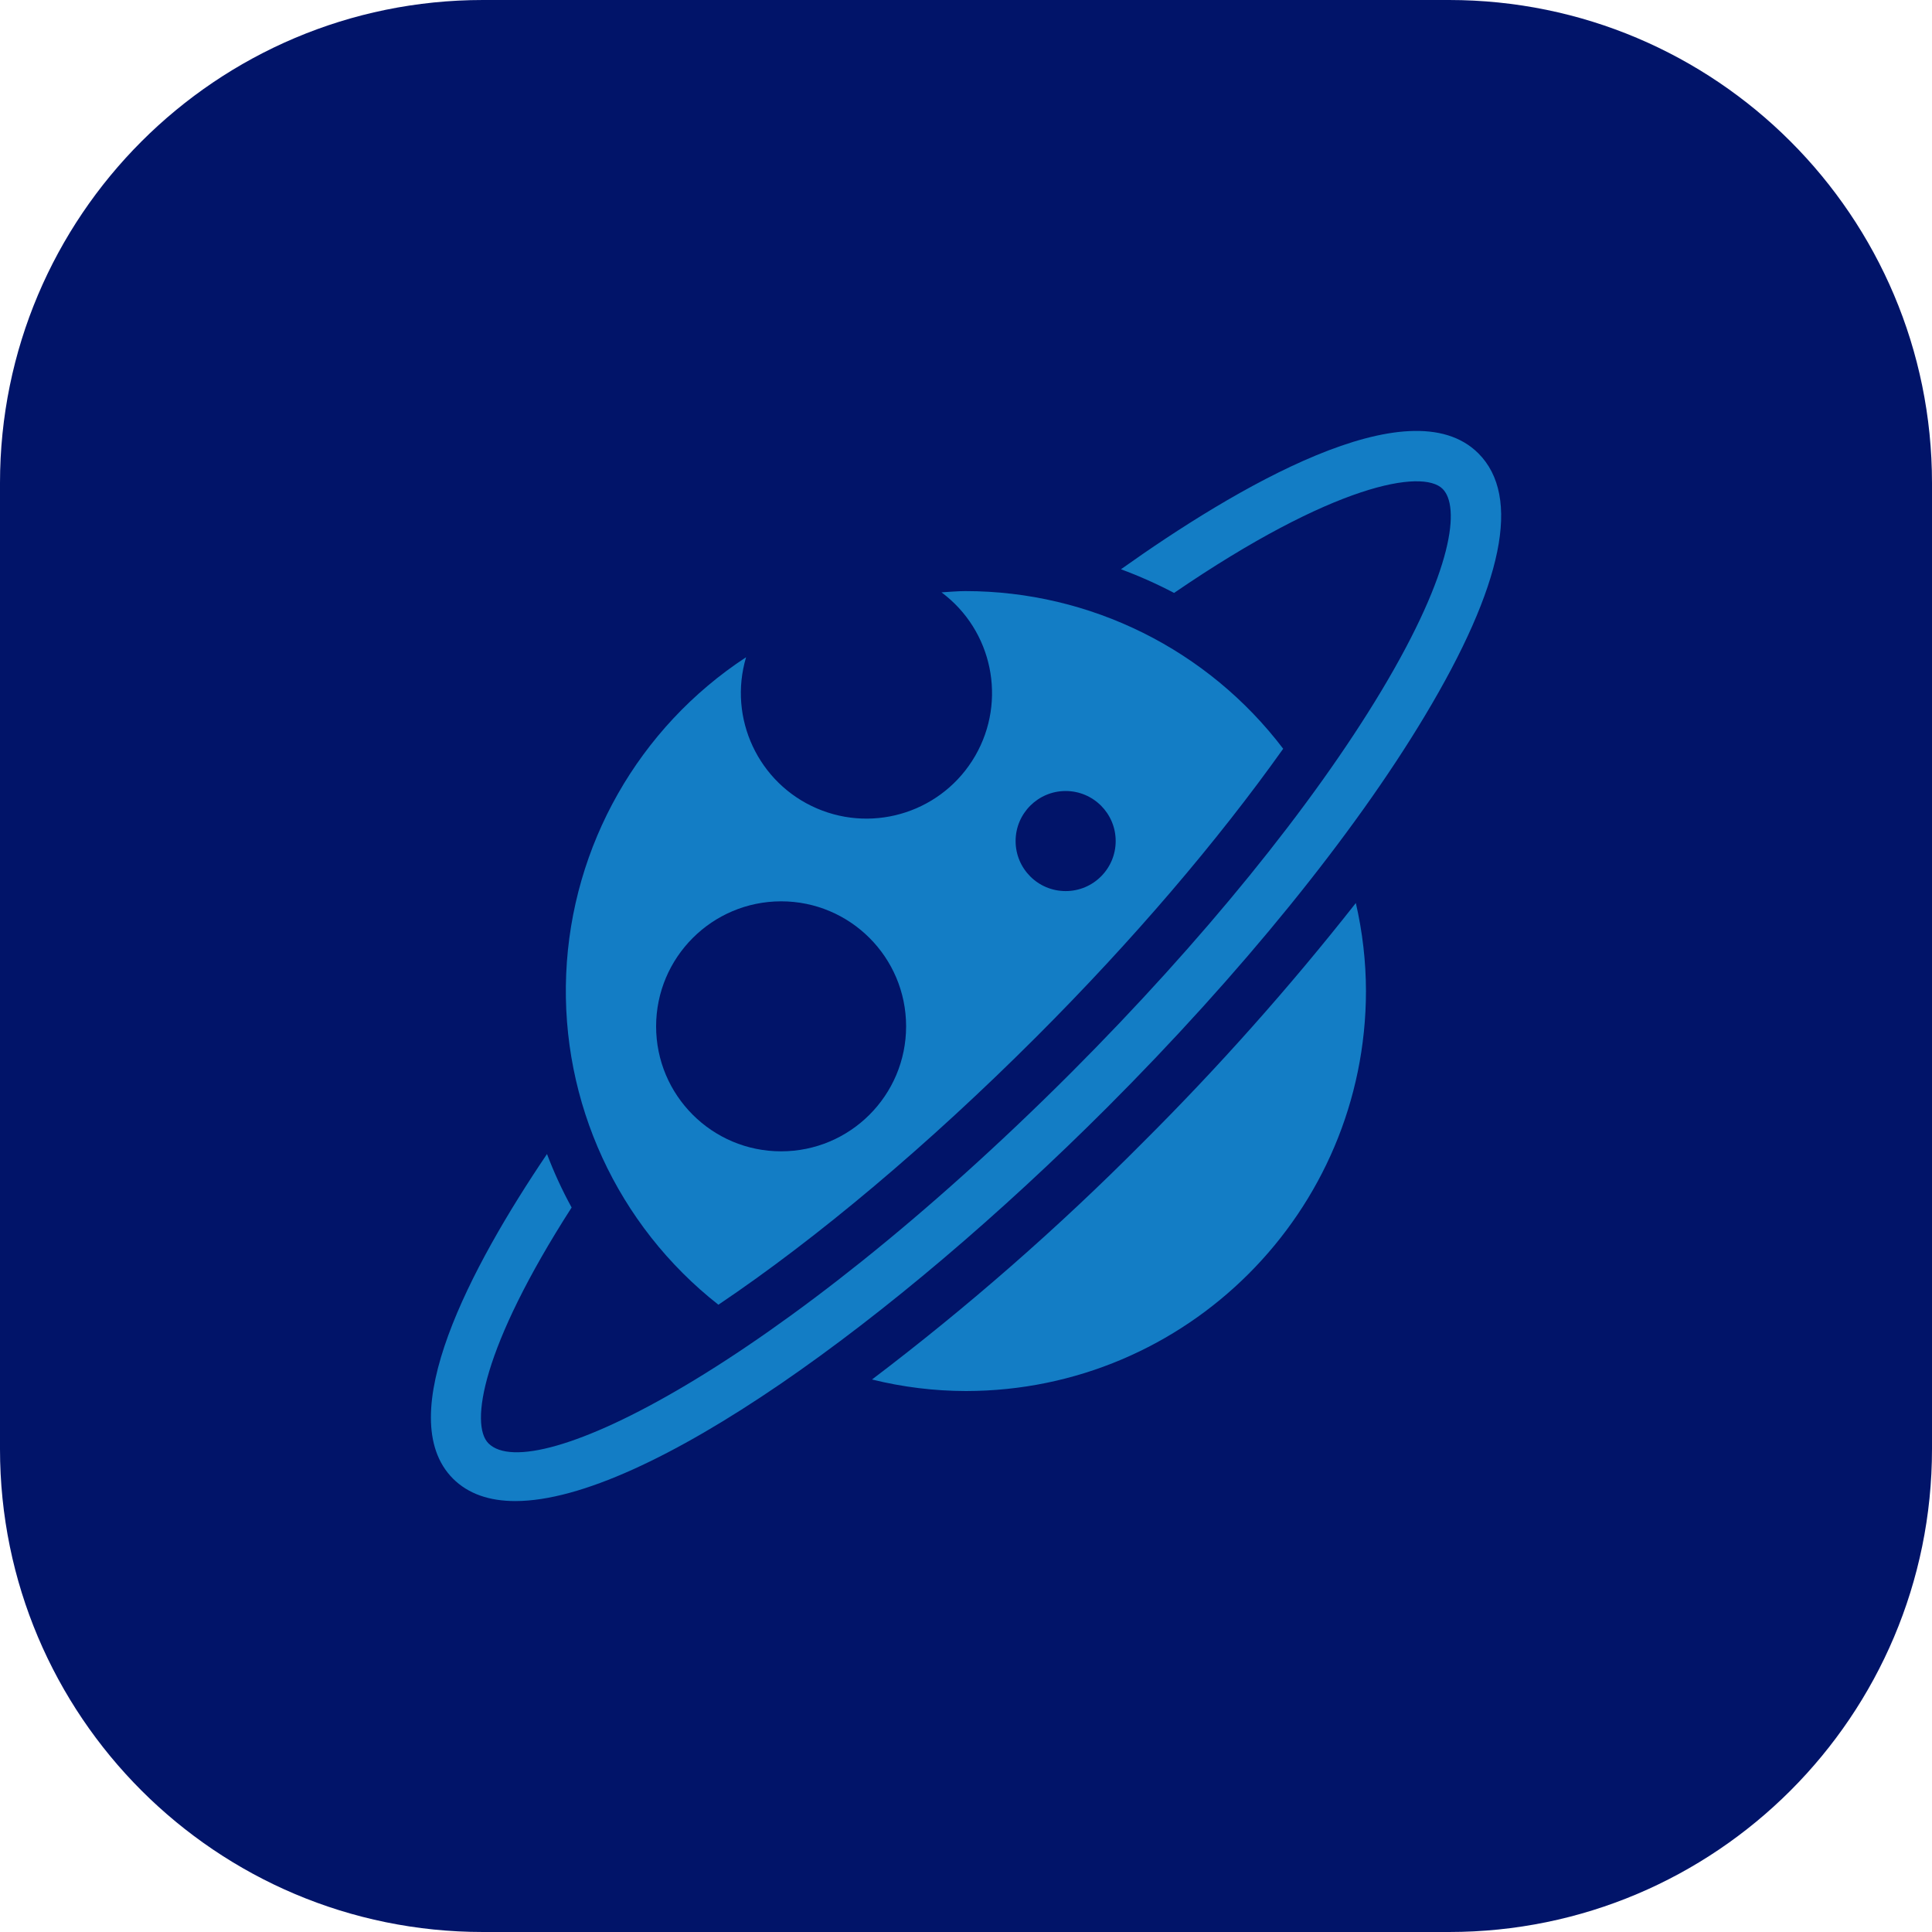
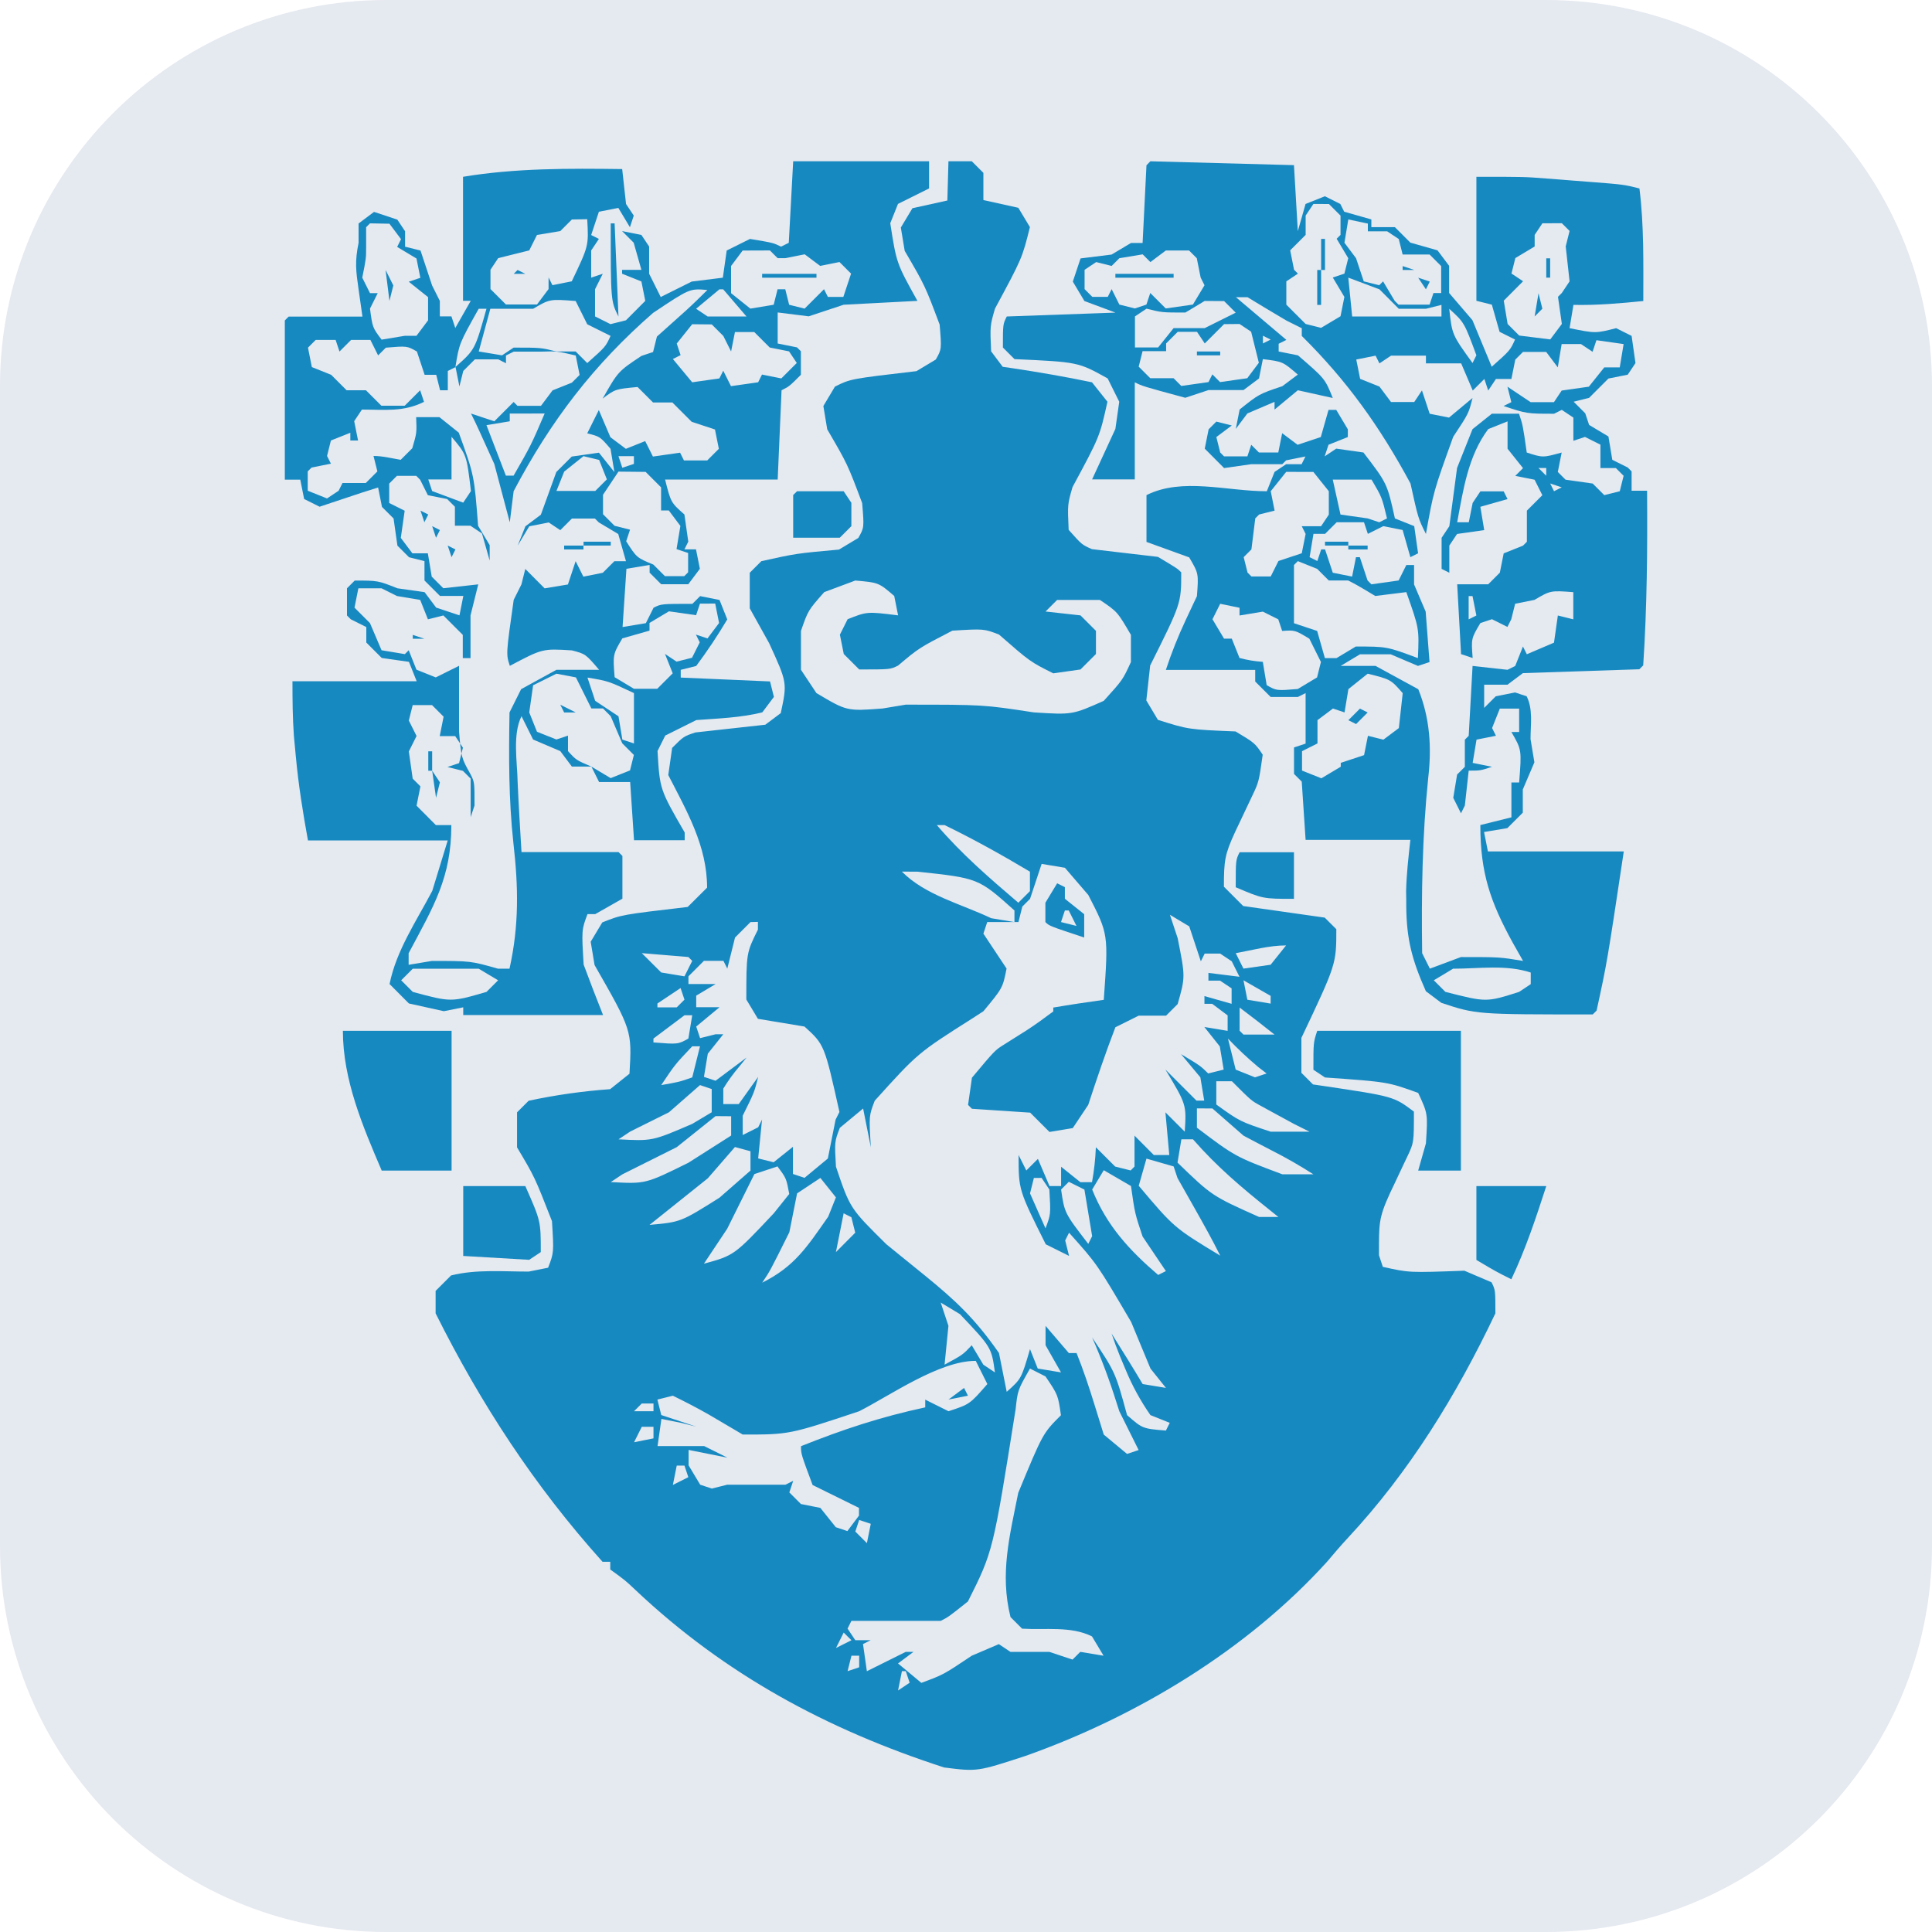
- <svg xmlns="http://www.w3.org/2000/svg" viewBox="0 0 400 400">
-   <rect fill="#011469" height="400" rx="100" width="400" />
-   <g fill="#137dc5">
-     <path d="m236.54 236.61a531.54 531.54 0 0 1 -56 49 81.66 81.66 0 0 0 19.46 2.39 82.9 82.9 0 0 0 82.81-82.81 81.7 81.7 0 0 0 -2.1-18.23 549.88 549.88 0 0 1 -44.17 49.65z" />
-     <path d="m148.72 270.14c20.54-13.82 43.48-33.12 65.85-55.48 20-20 37.5-40.51 51.1-59.64a82.64 82.64 0 0 0 -65.74-32.64c-1.7 0-3.34.16-5 .26a26 26 0 1 1 -40.46 13.43 82.61 82.61 0 0 0 -5.72 134.07zm71.92-106.37a10.36 10.36 0 1 1 -10.37 10.36 10.37 10.37 0 0 1 10.37-10.36zm-58.93 22.84a25.88 25.88 0 1 1 -25.87 25.88 25.91 25.91 0 0 1 25.87-25.88z" />
-     <path d="m306.08 93.86c-14.29-14.24-50.55 7.31-74 24a92.71 92.71 0 0 1 11 4.9c33-22.58 51.45-25.71 55.6-21.54 3.58 3.58 2.4 16.67-12.67 41.8-14.31 23.84-37.11 51.88-64.18 79-61.13 61.14-111.54 85.98-120.7 76.81-3.83-3.83-1.48-19.73 17.22-48.83a87.42 87.42 0 0 1 -5.1-11.07c-15.79 23.36-32.25 54.38-19.46 67.21 3.18 3.17 7.57 4.64 12.9 4.64 27 0 78.5-37.48 122.53-81.49 27.65-27.67 51-56.43 65.73-81 16.32-27.18 20.05-45.5 11.13-54.43z" />
-   </g>
+ <svg xmlns="http://www.w3.org/2000/svg" id="Layer_1" data-name="Layer 1" viewBox="0 0 1000 1000">
+   <defs>
+     <style>.cls-1{fill:#e5e9f0;}.cls-2{fill:#1789c1;}</style>
+   </defs>
+   <rect class="cls-1" width="1000" height="1000" rx="199.9" />
+   <path class="cls-2" d="M541.16,724.43l2,8Z" transform="translate(0)" />
+   <path class="cls-2" d="M499,718.4l2,4-10.05,2Z" transform="translate(0)" />
+   <path class="cls-2" d="M764.18,613.92h36.17c-5.35,16.5-10.66,32.55-18.08,48.22-8-4-8-4-18.09-10Z" transform="translate(0)" />
+   <path class="cls-2" d="M239.77,613.92h32.14c8,18.09,8,18.09,8,34.16l-6,4-34.15-2Z" transform="translate(0)" />
+   <path class="cls-2" d="M681.8,533.55h74.35v72.34h-22.1l4-14.07c1-15.39,1-15.39-4-26.12-15.71-5.7-15.71-5.7-48.23-8l-6-4C679.8,539.58,679.8,539.58,681.8,533.55Z" transform="translate(0)" />
+   <path class="cls-2" d="M177.48,533.55h56.26v72.34H197.57C187.74,582.94,177.48,558.87,177.48,533.55Z" transform="translate(0)" />
+   <path class="cls-2" d="M547.18,457.2l4,2v6l10,8v12.06c-18.08-6-18.08-6-20.09-8v-10Zm4,14.06-2,6,8,2-4-8Z" transform="translate(0)" />
+   <path class="cls-2" d="M641.62,441.13h28.13v24.11c-16.07,0-16.07,0-30.14-6C639.61,445.14,639.61,445.14,641.62,441.13Z" transform="translate(0)" />
+   <path class="cls-2" d="M774.23,400.94l2,8Z" transform="translate(0)" />
+   <path class="cls-2" d="M223.69,398.93l4,6-2,8Z" transform="translate(0)" />
+   <path class="cls-2" d="M776.24,392.9l2,8Z" transform="translate(0)" />
+   <path class="cls-2" d="M221.68,388.88h2v10.05h-2Z" transform="translate(0)" />
+   <path class="cls-2" d="M685.82,384.87v0Z" transform="translate(0)" />
+   <path class="cls-2" d="M778.25,382.86l2,8Z" transform="translate(0)" />
+   <path class="cls-2" d="M703.91,366.78l4,2-6,6-4-2Z" transform="translate(0)" />
+   <path class="cls-2" d="M290,364.77l8,4h-6Z" transform="translate(0)" />
+   <path class="cls-2" d="M213.65,328.61l6,2h-6Z" transform="translate(0)" />
+   <path class="cls-2" d="M707.93,284.4l8,2Z" transform="translate(0)" />
+   <path class="cls-2" d="M697.88,282.39h10v2h-10Z" transform="translate(0)" />
+   <path class="cls-2" d="M292,282.39h10v2H292Z" transform="translate(0)" />
+   <path class="cls-2" d="M231.73,282.39l4,2-2,4Z" transform="translate(0)" />
+   <path class="cls-2" d="M685.82,280.38h12.06v2H685.82Z" transform="translate(0)" />
+   <path class="cls-2" d="M302.05,280.38h14.07v2H302.05Z" transform="translate(0)" />
+   <path class="cls-2" d="M223.69,272.35l4,2-2,4Z" transform="translate(0)" />
+   <path class="cls-2" d="M778.25,268.33v0Z" transform="translate(0)" />
+   <path class="cls-2" d="M217.66,264.31l4,2-2,4Z" transform="translate(0)" />
+   <path class="cls-2" d="M412.56,254.26h24.11l4,6v12.06l-6,6H410.55v-22.1Z" transform="translate(0)" />
+   <path class="cls-2" d="M619.52,181.93h12.05v2H619.52Z" transform="translate(0)" />
+   <path class="cls-2" d="M796.33,151.79l2,8-4,4Z" transform="translate(0)" />
+   <path class="cls-2" d="M798.34,143.75l2,8Z" transform="translate(0)" />
+   <path class="cls-2" d="M734.05,143.75l6,2-2,4Z" transform="translate(0)" />
+   <path class="cls-2" d="M577.32,141.74h30.14v2H577.32Z" transform="translate(0)" />
+   <path class="cls-2" d="M394.48,141.74h28.13v2H394.48Z" transform="translate(0)" />
+   <path class="cls-2" d="M681.8,139.74h2v18.08h-2Z" transform="translate(0)" />
+   <path class="cls-2" d="M267.9,139.74l4,2h-6Z" transform="translate(0)" />
+   <path class="cls-2" d="M199.58,139.74l4,8-2,8Z" transform="translate(0)" />
+   <path class="cls-2" d="M726,137.73l6,2h-6Z" transform="translate(0)" />
+   <path class="cls-2" d="M800.35,133.71h2v10h-2Z" transform="translate(0)" />
+   <path class="cls-2" d="M197.57,131.7l2,8Z" transform="translate(0)" />
+   <path class="cls-2" d="M683.81,123.66h2v16.08h-2Z" transform="translate(0)" />
+   <path class="cls-2" d="M316.12,115.62h2l2,48.23C316.12,155.81,316.12,155.81,316.12,115.62Z" transform="translate(0)" />
+   <path class="cls-2" d="M595.41,83.48l74.34,2c1,16.91,1,16.91,2,34.16l4-14.06,10-4,8,4,2,4,14.06,4v4H722l8,8,14.06,4,6,8v14.06l12.06,14.07c3.31,7.95,6.63,15.91,10,24.11,9.52-8.46,9.52-8.46,12.06-14.07l-8-4c-1.33-4.64-2.65-9.28-4-14.06l-8-2V91.51c24.87,0,24.87,0,36.13.88l7.2.55,7.28.58,7.54.58c18.08,1.4,18.08,1.4,26.24,3.44,2.41,19.28,2,38.83,2,58.27-12.51,1.25-23.77,2.24-36.16,2-.67,4-1.33,8-2,12.05,13.43,2.72,13.43,2.72,24.11,0l8,4,2,14.07-4,6-10,2-10,10-8,2,6,6c.67,2,1.33,4,2,6l10,6c.66,4,1.33,8,2,12.06l8,4,2,2v10h8c.21,30.23,0,60.25-2,90.42l-2,2-60.27,2-8,6H768.2v12l6-6,10-2,6,2c3.37,6.75,2,14.65,2,22.11.67,4,1.33,7.95,2,12.05-2,4.64-4,9.28-6,14.07v12l-8,8-12.06,2c1,5,1,5,2,10.05h70.33c-8.63,57.41-8.63,57.41-14.07,82.38l-2,2c-60.28,0-60.28,0-78.36-6l-8-6c-7.25-16.32-10-26.91-10.17-44.08,0-2.59,0-5.17-.07-7.84.21-8.84,1.23-17.65,2.21-26.44H675.78c-1-14.92-1-14.92-2-30.14l-4-4V386.88l6-2V358.75l-4,2H657.69l-8-8v-6H603.44a232.58,232.58,0,0,1,10.3-25.87l3.28-7,2.5-5.29c.9-11.75.9-11.75-4-20.09l-22.1-8V256.27c18.58-9.29,41.51-2,62.28-2,1.33-3.31,2.66-6.63,4-10l6-4h8l2-4-10,2-2,2H647.65l-14.07,2-10-10.05,2-10,4-4,8,2-8,6,2,8,2,2h12.06l2-6,4,4h10c.67-3.31,1.33-6.63,2-10l8,6,12-4c1.33-4.64,2.66-9.28,4-14.06h4l6,10.05v4l-10,4-2,6,6-4,14.07,2C718,250.24,718,250.24,722,268.33l10,4c1,7,1,7,2,14.06l-4,2-4-14.06-10-2-8,4c-.67-2-1.33-4-2-6H691.85l-6,6h-6c-.67,4-1.33,7.95-2,12.05l4,2,2-6h2c1.33,4,2.66,8,4,12.06l10,2c.66-3.32,1.32-6.63,2-10.05h2c1.32,4,2.65,8,4,12.06l2,2,14.07-2,4-8h4v10.05l6,14.06c1,12.93,1,12.93,2,26.12l-6,2-14.07-6H703.91l-10,6h18.08l22.11,12.06c6,14.87,7,30,5.14,45.93-3.12,30.32-3.55,60.24-3.14,90.7l4,8,16.08-6c20.09,0,20.09,0,32.15,2-1.79-3.14-3.57-6.29-5.4-9.54-11.54-21.08-16.71-35.94-16.71-60.78l16.08-4V405h4c1.34-16.89,1.34-16.89-4-26.12h4V366.78h-10l-4,10.05,2,4-10.05,2-2,12.05,10,2c-6,2-6,2-12.05,2-.67,6-1.33,11.94-2,18.08l-2,4-4-8c1-6,1-6,2-12.06l4-4V382.86l2-2c.66-11.94,1.32-23.87,2-36.17l18.08,2,4-2,4-10.05c.66,1.33,1.32,2.66,2,4l14.06-6c.66-4.64,1.33-9.28,2-14.06l8,2V306.5c-11.76-.89-11.76-.89-20.1,4l-10,2c-.67,2.65-1.33,5.31-2,8-.66,1.33-1.33,2.65-2,4l-8-4-6,2c-4.76,8-4.76,8-4,18.08l-6-2c-1-17.9-1-17.9-2-36.16h16.07l6-6c.66-3.32,1.33-6.63,2-10l10-4,2-2V264.31l8-8c-1.32-2.65-2.65-5.3-4-8l-10-2,4-4-8-10.05V218.1l-10,4c-10.42,13.9-12.94,31.37-16.07,48.22h6c.66-3.32,1.32-6.63,2-10l4-6h12.06c.66,1.33,1.33,2.66,2,4l-14.07,4c.67,4,1.33,8,2,12.06l-14.06,2c-1.33,2-2.65,4-4,6v14.07l-4-2V278.37l4-6c1.33-10,2.65-19.89,4-30.14,2.65-6.63,5.3-13.26,8-20.09l10-8h14.07c2,6,2,6,4,20.09,8.33,2.69,8.33,2.69,18.08,0-.66,3.32-1.33,6.63-2,10.05l4,4,14.06,2,6,6,8-2c.66-2.65,1.32-5.3,2-8l-4-4h-8V230.15l-8-4-6,2v-12l-6-4-4,2c-14.06,0-14.06,0-26.12-4l4-2c-.66-2.65-1.33-5.3-2-8l12,8h12.06l4-6,14.06-2c2.66-3.31,5.31-6.63,8-10h8c.66-4,1.32-8,2-12.06l-14.07-2c-.66,2-1.32,4-2,6l-6-4h-10c-.66,4-1.33,8-2,12.06l-6-8H788.3l-4,4c-.67,3.31-1.33,6.63-2,10h-8l-4,6c-.66-2-1.32-4-2-6l-6,6-6-14.06H738.06v-4H720l-6,4-2-4-10,2,2,10,10,4,6,8H732l4-6,4,12.06,10,2L762.18,206c-2,8-2,8-10,20.09C742,254.32,742,254.32,738.06,276.37c-4-8-4-8-8-26.13-15.75-29.24-32.81-53.16-56.26-76.35v-4l-8-4q-5.29-3.11-10.55-6.28l-5.43-3.28-4.11-2.5h-6l26.12,22.1-4,2v4l10,2C685.82,196,685.82,196,689.84,206l-18.08-4-12.06,10v-4l-14.06,6-6,8,2-10.05c10-8,10-8,22.1-12.06l8-6c-7.76-6.73-7.76-6.73-18.08-8l-2,10-8,6H625.55l-12.06,4c-22.1-6-22.1-6-26.12-8v50.24h-22.1l12.05-26.12,2-14.07-6-12.06c-15.24-8.49-15.24-8.49-48.22-10l-6-6c0-12.06,0-12.06,2-16.07l56.26-2-16.07-6c-3-5-3-5-6-10.05l4-12,16.07-2,10.05-6h6l2-40.19Zm84.39,22.1-4,6v10l-8,8c.66,3.31,1.33,6.63,2,10.05l2,2-6,4v12.06l10,10,8,2,10.05-6c.66-3.32,1.33-6.63,2-10l-6-10.05,6-2c.66-2.65,1.33-5.3,2-8l-6-10.05,2-2v-10l-6-6Zm18.08,8c-.66,4-1.33,8-2,12.06l6,8,4,12,8,2,2-2,6,10.05,2,2h16.07c.67-2,1.33-4,2-6h4V137.73l-6-6H726c-.66-2.65-1.33-5.31-2-8l-6-4h-10v-4Zm100.46,2-4,6v6l-10,6c-.67,2.65-1.33,5.3-2,8l6,4-10,10.05c.66,4,1.33,8,2,12.05l6,6,16.07,2,6-8c-.66-4.64-1.33-9.28-2-14.06l2-2,4-6c-.67-6-1.33-11.93-2-18.08.66-2.65,1.32-5.3,2-8l-4-4Zm-194.9,14.07-8,6-4-4-12.06,2-4,4-8-2-6,4v10l4,4h8l2-4,4,8,8,2,6-2,2-6,8,8,14.07-2,6-10-2-4-2-10-4-4Zm94.44,14.06c.66,6.63,1.32,13.26,2,20.1H746.1v-6l-8,2H724l-10-10.05Zm-74.34,12.06-10,6c-12.06,0-12.06,0-20.09-2l-6,4v16.07h12c2.66-3.31,5.31-6.63,8-10h16.08l16.07-8-6-6Zm126.58,4c1.45,13.44,1.45,13.44,12.06,28.13l2-4C757.9,166.89,757.9,166.89,750.12,159.83Zm-116.54,8-10,10-4-6h-10l-6,6v4H591.39l-2,8,6,6h12.05l4,4,14.07-2,2-4,4,4,14.07-2,6-8-4-16.08-6-4Zm20.1,6v4l4-2ZM764.18,188l2,4Zm32.15,54.25,4,4v-4Zm-130.6,2c-2.65,3.31-5.3,6.63-8,10l2,10.05-8,2-2,2-2,16.07-4,4,2,8,2,2h10l4-8,12.06-4c.66-3.31,1.32-6.63,2-10l-2-4h10c1.33-2,2.66-4,4-6V254.26l-8-10Zm24.11,4c1.33,6,2.65,11.93,4,18.08l14.07,2,6,2,4-2c-2.61-10.92-2.61-10.92-8-20.09Zm112.52,2c.66,1.33,1.33,2.66,2,4l4-2Zm-130.6,40.19-2,2v30.14l12,4c1.33,4.64,2.66,9.28,4,14.06h6l10-6c16.07,0,16.07,0,32.15,6,.67-15.31.67-15.31-6-34.16l-16.08,2-4.77-2.88c-3-1.82-6.12-3.57-9.29-5.15h-10l-6-6Zm88.41,18.08v12.06l4-2-2-10.05Zm-128.6,4-4,8,6,10.05h4c1.33,3.31,2.65,6.63,4,10a61.51,61.51,0,0,0,12.06,2l2,12.06c5.07,2.9,5.07,2.9,16.08,2l10-6,2-8-6-12.05c-7.44-4.47-7.44-4.47-14.07-4-.66-2-1.32-4-2-6l-8-4-12.06,2v-4Zm76.36,36.17c-3.32,2.65-6.64,5.3-10,8-.66,4-1.33,7.95-2,12.05l-6-2-8,6v12.06l-8,4v10.05l10,4,10.05-6v-2l12.06-4c.66-3.31,1.32-6.63,2-10l8,2,8-6c.66-6,1.33-11.94,2-18.08C719.83,351.67,719.83,351.67,707.93,348.7Zm44.2,152.7-10,6,6,6c21.19,5.42,21.19,5.42,38.18,0l6-4v-6C779.59,499.17,765.54,501.4,752.13,501.4Z" transform="translate(0)" />
+   <path class="cls-2" d="M490.92,83.48H503l6,6v14.07l18.08,4,6,10c-4,16.08-4,16.08-18.08,42.2-2.58,8.93-2.58,8.93-2,22.1l6,8,5,.73c13.83,2.08,27.52,4.44,41.21,7.3l8,10.05c-4,18.08-4,18.08-18.08,44.2-2.58,8.93-2.58,8.93-2,22.11,6.87,7.72,6.87,7.72,12.06,10l34.15,4c10.05,6,10.05,6,12.06,8,0,16.07,0,16.07-16.07,48.22-.67,6-1.33,11.94-2,18.08,2,3.32,4,6.63,6,10.05,15.84,5,15.84,5,40.19,6,10,6,10,6,14.06,12.05-2,14.07-2,14.07-5.45,21.33l-4.47,9.44c-1.46,3.1-2.93,6.2-4.45,9.4-5.27,11.44-5.72,14.7-5.72,28.15l10,10,42.19,6,6,6c0,18.08,0,18.08-18.08,56.26v18.08l6,6,5.07.74c36.68,5.46,36.68,5.46,47.17,13.33,0,16.07,0,16.07-3.45,23.33-1.47,3.12-3,6.23-4.47,9.44s-2.93,6.2-4.45,9.4c-6,13.15-5.72,15.83-5.72,32.17.67,2,1.33,4,2,6,13.6,3.06,13.6,3.06,42.2,2l14.06,6c2,4,2,4,2,16.08-20.08,42.23-44.36,81.9-76.34,116.22-3.73,4-7.28,8.19-10.81,12.37-41.29,45.57-98.25,80-156,100.46-25,8.18-25,8.18-42.19,6-60.32-19.56-113.17-47.92-159.62-91.73-5.45-5.15-5.45-5.15-13.18-10.74v-4h-4c-35.23-39.23-62.87-81.54-86.4-128.59V668.17l8-8c13-3.26,26.77-2,40.18-2l10.05-2c3-7.83,3-7.83,2-24.11-8.93-22.83-8.93-22.83-18.08-38.18V575.75l6-6a306.09,306.09,0,0,1,42.2-6l10-8c1.29-22.4,1.29-22.4-18.08-56.26-.66-4-1.32-7.95-2-12.05,3-5,3-5,6-10,10-4,10-4,44.2-8l10.05-10c0-21.47-10.37-39.38-20.09-58.27.66-4.64,1.32-9.28,2-14.06,6-6,6-6,12.05-8l36.17-4,8-6c3.37-15.72,3.37-15.72-6-36.17-3.32-6-6.63-11.93-10.05-18.08V296.46l6-6c18.08-4,18.08-4,40.18-6l10-6c3.06-5.36,3.06-5.36,2-18.08-7.57-20.14-7.57-20.14-18.08-38.17-.67-4-1.33-8-2-12.06l6-10.05c8-4,8-4,42.19-8l10-6c3.05-5.37,3.05-5.37,2-18.09-7.57-20.14-7.57-20.14-18.09-38.17-1-6-1-6-2-12.06l6-10,18.08-4Zm-48.22,217-16.07,6c-8.37,9.47-8.37,9.47-12.06,20.1v20.09l8,12.06c15.77,9.38,15.77,9.38,34.16,8l12.05-2c40.19,0,40.19,0,66.31,4C555,370,555,370,571.3,362.76c9.83-10.86,9.83-10.86,14.06-20.09V328.61c-7-12-7-12-16.07-18.09H547.18l-6,6,18.08,2,8,8v12l-8,8-14.07,2c-12-6-12-6-28.13-20.09-7.82-3-7.82-3-24.11-2-17.26,8.93-17.26,8.93-28.13,18.08-4,2-4,2-20.09,2l-8-8-2-10,4-8c10.05-4,10.05-4,26.12-2l-2-10.05C454.78,301.54,454.78,301.54,442.7,300.48Zm42.2,126.58c12.94,15.1,27.12,27.32,42.19,40.19l6-6V451.17c-14.48-8.63-29-16.75-44.2-24.11Zm54.25,20.09-6,18.09-4,4c-.66,2.66-1.33,5.31-2,8H511c-.67,2-1.33,4-2,6l12,18.08c-2,10.05-2,10.05-12,22.11L503.49,527c-28.4,18-28.4,18-50.74,42.75-3,7.83-3,7.83-2,24.11-1.33-6.63-2.65-13.26-4-20.09l-12.06,10c-2.75,7.2-2.75,7.2-2,20.1,7.29,21.59,7.29,21.59,26.12,40.18l6.6,5.36,8.72,7.07c1.43,1.17,2.86,2.33,4.34,3.52,16.33,13.27,26.15,22.52,38.6,40.31,1.33,6.63,2.66,13.26,4,20.09,7.56-6.72,7.56-6.72,12.06-22.1l4,10.05,12.05,2-8-14.07v-10l12.05,14.06h4c3.55,8.86,6.48,17.64,9.29,26.75.9,2.89,1.8,5.79,2.72,8.77l2.06,6.68,12.05,10,6-2-10-20.09-1.54-4.78a325.52,325.52,0,0,0-12.52-33.4c12.05,18.09,12.05,18.09,18.08,40.19,8,7,8,7,20.09,8l2-4-10-4a123.15,123.15,0,0,1-12.94-23.74c-.91-2.16-1.82-4.33-2.75-6.56q-2.4-5.88-4.41-11.9c5.44,8.67,10.86,17.33,16.08,26.12l12.05,2-8-10c-3.32-8-6.63-15.92-10-24.11-17.62-30-17.62-30-32.15-46.22-.66,1.33-1.32,2.66-2,4,.67,2.65,1.33,5.31,2,8l-12.05-6c-14.07-28.13-14.07-28.13-14.07-46.21l4,8,6-6,6,14.06h6v-10l10,8h6a129.72,129.72,0,0,0,2-18.08l10,10,8,2,2-2V587.8c3.31,3.32,6.63,6.63,10,10.05h8c-.66-7.3-1.32-14.59-2-22.1l10,10c.9-14,.9-14-10-32.15l16.08,16.08h4c-1-6-1-6-2-12.06l-10-12c10,6,10,6,14.07,10l8-2c-1-6-1-6-2-12l-8-10.05,12.05,2v-8l-8-6h-4v-4l14.06,4v-8l-6-4h-6v-4l16.07,2-4-8-6-4h-8l-2,4-6-18.08-10-6,4,12.06c4,20.09,4,20.09,0,34.16l-6,6H589.38l-12.06,6c-5.1,13.27-9.63,26.69-14.06,40.19l-8,12-12.05,2-10-10-30.14-2-2-2,2-14.07C515,543.6,515,543.6,519.59,540.73l6-3.79,5.94-3.74c4.67-3.05,9.19-6.35,13.65-9.69v-2c8.7-1.49,17.39-2.77,26.13-4,2.44-34,2.44-34-8-54.25L551.2,449.16Zm-72.34,4c12.29,12.29,30.53,16.64,46.22,24.11l12.05,2v-6c-18.63-16.7-18.63-16.7-50.23-20.09Zm-78.36,26.12-8,8-4,16.07c-.67-1.32-1.33-2.65-2-4H364.34c-2.65,2.66-5.3,5.31-8,8v4h14.07l-10.05,6v6h12.06l-12.06,10c.67,2,1.33,4,2,6l8-2h4l-8,10.05c-.66,4-1.33,7.95-2,12l6,2,16.07-12-3.76,4.64a86.83,86.83,0,0,0-8.29,11.43v8h8l10.05-14.07c-2,8-2,8-8,20.1v10l8-4,2-4c-.66,6.64-1.33,13.27-2,20.1l8,2,10-8v14.06l6,2,12.06-10c1.32-6.63,2.65-13.26,4-20.1l2-4c-7.76-34.82-7.76-34.82-18.08-44.21l-24.11-4-6-10c0-24.11,0-24.11,6-36.17v-4Zm251.16,16.08,4,8,14.06-2c2.66-3.31,5.31-6.63,8-10C656.92,489.35,648.28,491.79,639.61,493.37Zm-307.42,0,10.05,10,12.05,2,4-8-2-2Zm311.44,14.06c.66,3.32,1.32,6.63,2,10.05l12.05,2v-4Zm-291.35,4-12,8v2h10l4-4C353.63,515.49,353,513.5,352.28,511.45ZM641.62,521.5v12l2,2H659.7C653.74,530.76,647.74,526.09,641.62,521.5Zm-287.33,4-16.07,12.06v2c12.72,1,12.72,1,18.08-2,.67-4,1.33-8,2-12.06Zm281.3,12.06c1.33,5.3,2.65,10.61,4,16.07l10,4,6-2-4.39-3.39A191.2,191.2,0,0,1,635.59,537.57Zm-277.28,4c-8.94,9.44-8.94,9.44-16.07,20.09,9.46-1.68,9.46-1.68,16.07-4,1.33-5.3,2.66-10.61,4-16.07Zm271.25,18.08v12.06c12.18,8.77,12.18,8.77,28.13,14.06h20.1l-8-4q-5.79-3.12-11.55-6.28l-6-3.28c-4.55-2.49-4.55-2.49-14.6-12.54Zm-267.23,2-16.07,14.07-20.1,10-6,4c17.47.92,17.47.92,38.17-8l10.05-6V563.69Zm257.19,12.06v10c19.88,15,19.88,15,44.2,24.11H679.8a245.17,245.17,0,0,0-21.48-12.3L650,591.18l-6.38-3.38-16.08-14.06Zm-249.15,4-20.09,16.07-28.13,14.06-6,4c17.95,1,17.95,1,40.18-10l22.11-14.07v-10Zm241.11,12c-.66,4-1.33,8-2,12.06,17.84,17.25,17.84,17.25,42.2,28.13h10l-4.35-3.49c-14.74-11.79-27.29-22.34-39.85-36.7Zm-231.07,4L366.35,609.9,336.21,634c16.14-1.46,16.14-1.46,36.17-14.06l16.07-14.06v-10Zm213,6c-1.33,4.64-2.66,9.28-4,14.06,18.3,21.69,18.3,21.69,42.19,36.17-4.18-8.37-8.71-16.47-13.31-24.61l-5-8.83-3.82-6.75c-.66-2-1.32-4-2-6Zm-190.88,4-12.06,4L376.4,636l-12.06,18.09C380,649.8,380,649.8,400.51,628l8-10C407,609.88,407,609.88,402.52,603.88Zm168.78,2-6,10c7.44,18.62,19.19,31.38,34.15,44.21l4-2L591.39,640c-4-12-4-12-6-26.12Zm-36.17,4c-.66,2.66-1.33,5.31-2,8,2.65,6,5.3,11.94,8,18.08,2.75-7.19,2.75-7.19,2-20.09l-4-6Zm-110.51,0-12.06,8c-1.32,6.63-2.65,13.26-4,20.09-10,20.1-10,20.1-14.06,26.12,16.83-8.41,23.17-18.46,34.16-34.15,1.32-3.32,2.65-6.63,4-10Zm128.59,2-4,4c1.78,12.18,1.78,12.18,14.07,28.13l2-4c-1.33-7.95-2.65-15.91-4-24.11ZM436.67,628c-1.32,6.63-2.65,13.26-4,20.09l10-10.05c-.66-2.65-1.32-5.3-2-8Zm112.52,6,2,4Zm-6,2,2,4ZM486.91,674.2c1.32,4,2.65,8,4,12.06l-2,20.09c9.47-5.14,9.47-5.14,14.06-10.05l6,10.05,6,4c-1.79-12.92-1.79-12.92-18.09-30.14Zm-42.2,56.26c-36.17,12.06-36.17,12.06-60.28,12.06l-4.85-2.87-6.45-3.79-6.36-3.74c-6.07-3.46-12.22-6.63-18.5-9.7l-8,2,2,8,18.08,6-8-2-10-2c-.66,4.64-1.33,9.28-2,14.06h24.11l12.06,6-20.1-4v8l6,10,6,2,8-2h30.14l4-2c-.66,2-1.32,4-2,6l6,6,10.05,2,8,10,6,2,6-8v-4L420.6,768.64c-6-16.08-6-16.08-6-20.1,21.55-8.62,41.29-15.16,64.3-20.09v-4l12.05,6c11-3.62,11-3.62,20.1-14.07l-4-8-2-4C486.18,704.34,460.88,722.24,444.71,730.46Zm88.41-22.1c-6.36,11.19-6.36,11.19-7.43,21C514,803,514,803,501,828.91c-10.05,8-10.05,8-14.06,10.05H440.69l-2,4,4,6h8l-4,2,2,14.06L468.82,855h4l-8,6,12.06,10.05c11.45-4.24,11.45-4.24,26.12-14.07L517,851l6,4h20.1l12.05,4,4-4,12.06,2-6-10c-10.85-5.43-24.06-3.26-36.17-4l-6-6c-5.61-22.45-.42-42.1,4-64.3,12.73-30.8,12.73-30.8,22.1-40.18-1.51-10.5-1.51-10.5-8-20.09ZM332.19,726.44l-4,4h10.05v-4Zm0,12.06c-1.32,2.65-2.65,5.3-4,8l10.05-2v-6Zm18.09,20.09c-.67,3.31-1.33,6.63-2,10l8-4c-.66-2-1.32-4-2-6Zm94.43,28.13c-.66,2-1.32,4-2,6l6,6c.66-3.31,1.33-6.63,2-10Zm-8,58.27-4,8,8-4C439.37,847.68,438,846.35,436.67,845Zm4,12c-.66,2.66-1.32,5.31-2,8l6-2v-6Zm26.12,8c-.66,3.32-1.32,6.63-2,10l6-4c-.66-2-1.32-4-2-6Z" transform="translate(0)" />
+   <path class="cls-2" d="M410.55,83.48h70.33V97.54l-16.08,8-4,10c3.22,20.71,3.22,20.71,14.06,40.19l-38.18,2-18.08,6-16.07-2v16.07l10,2,2,2V194c-6,6-6,6-10,8l-2,46.22H344.25c3,11.9,3,11.9,10,18.08,1,7,1,7,2,14.06l-2,4h6l2,10.05-6,8H342.24l-6-6v-4l-12,2c-.67,9.94-1.33,19.89-2,30.14l12.05-2,4-8c4-2,4-2,20.09-2,1.33-1.32,2.66-2.65,4-4l10.05,2c1.32,3.32,2.65,6.63,4,10.05a273,273,0,0,1-16.08,24.11l-8,2v4l46.22,2c.66,2.65,1.32,5.3,2,8l-6,8c-11.12,2.78-22.73,3.14-34.16,4l-16.07,8-4,8c1.15,19.84,1.15,19.84,14.06,42.2v4H328.17c-1-14.92-1-14.92-2-30.14H310.09c-1.33-2.65-2.65-5.31-4-8H296l-6-8-14.07-6-6-12.06c-4.75,9.5-2.17,23.74-2,34.16.53,12.07,1.26,24.11,2,36.17h50.23l2,2v22.11l-14.07,8h-4c-3.07,8.15-3.07,8.15-2,26.12,3.26,8.75,6.58,17.46,10.05,26.12H239.77v-4l-10.05,2-18.08-4-10-10.05c3.47-17.34,13.87-32.57,22.1-48.22,2.65-8.62,5.31-17.24,8-26.12H159.4c-2.68-14.73-4.9-28.65-6.28-43.45-.34-3.51-.68-7-1-10.63-.68-9.41-.74-18.87-.74-28.3h64.29c-1.32-3.32-2.65-6.63-4-10.05l-14.07-2-8-8v-8l-8-4-2-2V304.5l4-4c12.05,0,12.05,0,22.1,4l14.06,2,6,8,12.06,4c.66-3.32,1.32-6.63,2-10.05H227.71l-8-8V290.43l-8-2-6-6c-.66-4.64-1.33-9.28-2-14.06l-6-6c-.66-3.31-1.32-6.63-2-10.05L187.27,255l-21.85,7.28-8-4c-1-5-1-5-2-10h-8V165.86l2-2h38.18c-.67-4.65-1.33-9.29-2-14.07-1.38-9.66-2-14.29,0-24.11v-10l8-6,12.06,4,4,6v8l8,2,6,18.08c1.33,2.65,2.65,5.31,4,8v8h6c.66,2,1.32,4,2,6l8-14.06h-4V91.51c27.13-4.52,54.92-4.36,82.38-4,1,9,1,9,2,18.09l4,6c-.66,2-1.32,4-2,6l-6-10-10.05,2-4,12.05,4,2-4,6v14.06l6-2-4,8v14.07l8,4,8-2,10-10.05c-.66-3.32-1.32-6.63-2-10.05l-10-4v-2h10l-4-14.07-6-6,10,2,4,6v14.06l6,12.06,16.07-8,16.08-2,2-14.06,12.05-6c12.06,2,12.06,2,16.08,4l4-2ZM296,113.61l-6,6-12.06,2c-1.32,2.65-2.65,5.31-4,8l-16.07,4-4,6v10l8,8h16.07l6-8v-6l2,4,10-2c8.78-18.35,8.78-18.35,8-32.15Zm-104.49,2-2,2v10.05c0,6,0,6-2,16.07,1.32,2.66,2.65,5.31,4,8h4c-1.32,2.65-2.65,5.31-4,8,1.3,9.81,1.3,9.81,6,16.07l12.06-2h6l6-8V153.8l-10-8,6-2c-.66-3.31-1.32-6.63-2-10l-10-6c.66-1.33,1.32-2.65,2-4l-6-8Zm192.89,14.07-6,8v14.06l10,8,12.06-2,2-8h4l2,8,8,2,10.05-10.05,2,4h8l4-12.06-6-6-10,2-8-6-10,2h-4l-4-4Zm-12.05,20.09-12.06,10.05,6,4h20.09l-12.05-14.07Zm-96.45,10.05h-22.1l-6,22.1,12.06,2,6-4c14.06,0,14.06,0,22.1,2h10l6,6c9.52-8.46,9.52-8.46,12.06-14.07l-12.06-6-6-12.05C284.57,154.76,284.57,154.76,275.93,159.83Zm-28.13,0c-10.07,17.95-10.07,17.95-12.05,30.14,10.16-9,10.16-9,16.07-30.14Zm110.51,8-8,10,2,6-4,2,10,12.05,14.07-2,2-4,4,8,14.06-2,2-4,10,2,8-8-4-6-10-2-8-8h-10l-2,10.05-4-8-6-6Zm-20.09-6c-31,27-53.2,56.13-72.33,92.42-.67,5.31-1.33,10.61-2,16.08-2.65-9.95-5.31-19.89-8-30.14l-4.9-10.8-2.75-6.08c-1.42-3.1-2.88-6.19-4.41-9.24l12.06,4,10-10,2,2H280l6-8,10-4,4-4c-.66-3.32-1.32-6.64-2-10.05-9.65-2.27-9.65-2.27-18.08-2H265.89l-4,2v4l-4-2H245.79l-6,6c-.67,2.65-1.33,5.3-2,8-.67-3.31-1.33-6.63-2-10l-4,2v10h-4c-1-4-1-4-2-8h-6c-1.32-4-2.65-8-4-12.06-5.06-2.91-5.06-2.91-16.07-2l-4,4c-1.32-2.65-2.65-5.31-4-8h-10l-6,6c-.66-2-1.33-4-2-6H163.41l-4,4,2,10.05,10,4,8,8h10l8,8h12.06l8-8c.67,2,1.33,4,2,6-10.7,5.35-20.31,4-32.14,4l-4,6c.66,3.31,1.32,6.63,2,10h-4v-4l-10.05,4c-.66,2.66-1.33,5.31-2,8,.66,1.33,1.33,2.65,2,4l-10,2-2,2v10l10,4,6-4c.66-1.32,1.33-2.65,2-4h12.05l6-6c-.66-2.66-1.32-5.31-2-8,4.74,0,9.4,1.23,14.07,2l6-6c2.33-7.95,2.33-7.95,2-16.07h12.06l10,8c8,22.11,8,22.11,10,48.23l6,10v8c-1.33-4.64-2.65-9.28-4-14.06l-6-4h-8V262.3l-4-4-10-2c-1.32-2.65-2.65-5.3-4-8l-2-2h-10l-4,4v10.05l8,4c-.67,4.64-1.33,9.28-2,14.06l6,8h8c.67,4,1.33,8,2,12.06l6,6,18.08-2c-1.32,5.3-2.65,10.6-4,16.07v22.1h-4V328.61l-10.05-10.05-8,2c-1.32-3.32-2.65-6.63-4-10.05l-12-2-8-4h-12c-.67,3.31-1.33,6.63-2,10l8,8,6,14.06,12.06,2,2-2c1.32,3.32,2.65,6.63,4,10.05l10,4,12.06-6v34.16c1.16,13.43,1.16,13.43,6,22.1,2,4,2,4,2,16.07-.66,2-1.32,4-2,6V403l-4-4-8-2,6-2c1-4,1-4,2-8l-4-6h-8c.66-3.32,1.33-6.63,2-10.05l-6-6h-10c-.67,2.66-1.33,5.31-2,8l4,8-4,8c.66,4.65,1.32,9.29,2,14.07l4,4c-.66,3.31-1.32,6.63-2,10l10,10.05h8c0,27.14-9.09,41.91-22.1,66.31v6l12.05-2c20.09,0,20.09,0,34.16,4h6c5-22.49,4.61-42.3,2-65.17-2.46-22.52-2.38-44.82-2-67.44l6-12.05L288,346.69h22.1c-7-8.19-7-8.19-14.06-10.05-15.23-.95-15.23-.95-32.15,8-2-6-2-6,2-34.16,1.32-2.65,2.65-5.3,4-8l2-8,10,10.05,12.06-2c1.32-4,2.65-8,4-12.06l4,8,10.05-2,6-6h6l-4-14.06-10.05-6-2-2H296l-6,6-6-4-10.05,2-6,10,4-10,8-6,8-22.1,8-8,14.06-2,8,10.05c-1-6-1-6-2-12.06-5.43-6.33-5.43-6.33-12.06-8l6-12.05,6,14.06,8,6,10-4,4,8,14.06-2,2,4h12.06l6-6-2-10-12.06-4-10-10h-10l-8-8c-11.55,1.08-11.55,1.08-18.08,6,8-14.06,8-14.06,20.09-22.1l6-2c.66-2.65,1.33-5.3,2-8l4.18-3.74,5.49-4.92,5.44-4.88c3.76-3.42,7.41-7,11-10.57C357,149.3,357,149.3,338.22,161.84Zm-74.34,52.24v4l-12.06,2,10.05,26.12h4c9-15.67,9-15.67,16.07-32.15Zm-30.14,12v22.11H221.68c.67,2,1.33,4,2,6l16.08,6,4-6C241.49,235.26,241.49,235.26,233.74,226.13Zm68.31,10.05-10,8c-1.33,3.31-2.66,6.63-4,10h20.09l6-6-4-10.05Zm18.09,0c.66,2,1.32,4,2,6l6-2v-4Zm0,8-8,12v10.05l6,6,8,2-2,6c5.42,8.49,5.42,8.49,14.06,12.06l6,6h10l2-2v-10l-6-2,2-12-6-8h-4V252.25l-8-8Zm42.19,68.31-2,6-14.06-2-10.05,6v4l-14.06,4c-4.92,8.33-4.92,8.33-4,20.09l10,6h12.06c2.65-2.66,5.3-5.31,8-8-1.33-3.32-2.66-6.63-4-10.05l6,4,8-2,4-8-2-4,6,2,6-8-2-10.05ZM288,348.7l-12.06,6c-.66,4.64-1.32,9.28-2,14.06,1.33,3.32,2.66,6.63,4,10l10.05,4,6-2v8c4.23,4.66,4.23,4.66,12.05,8,3.36,2,6.72,4,10.05,6l10-4,2-8-6-6-6-14.07-4-4h-6l-8-16.07Zm16.07,2,4,12.05,12.06,8c.66,4,1.32,8,2,12.06l6,2V358.75C315,352.55,315,352.55,304.06,350.71ZM213.65,501.4l-6,6,6,6c19.78,5.36,19.78,5.36,38.17,0l6-6-10.05-6Z" transform="translate(0)" />
</svg>
